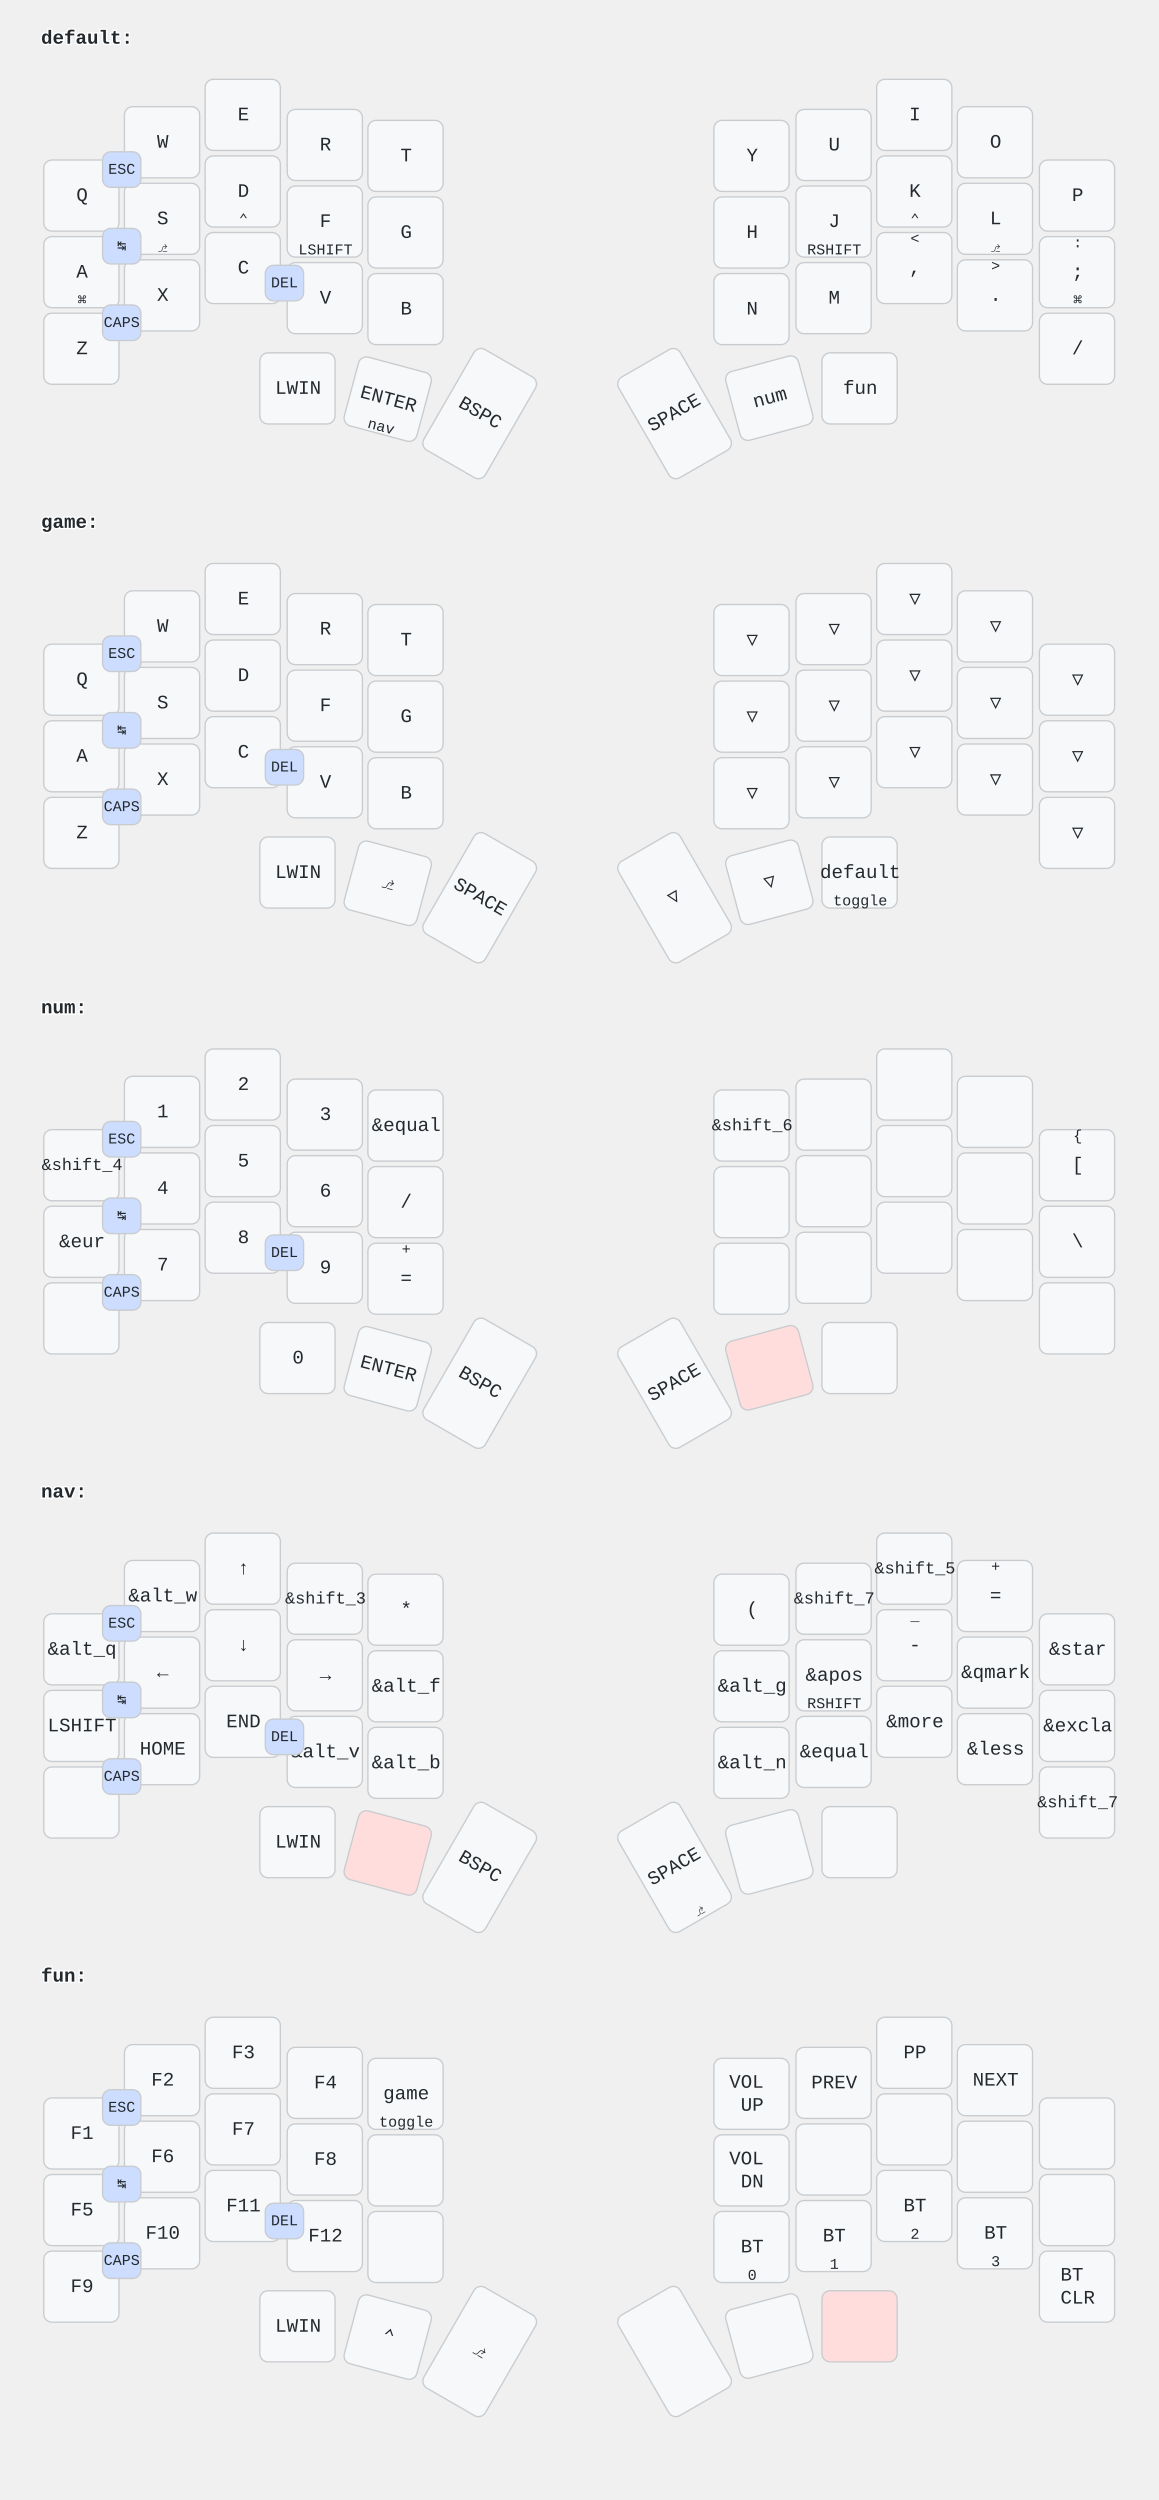
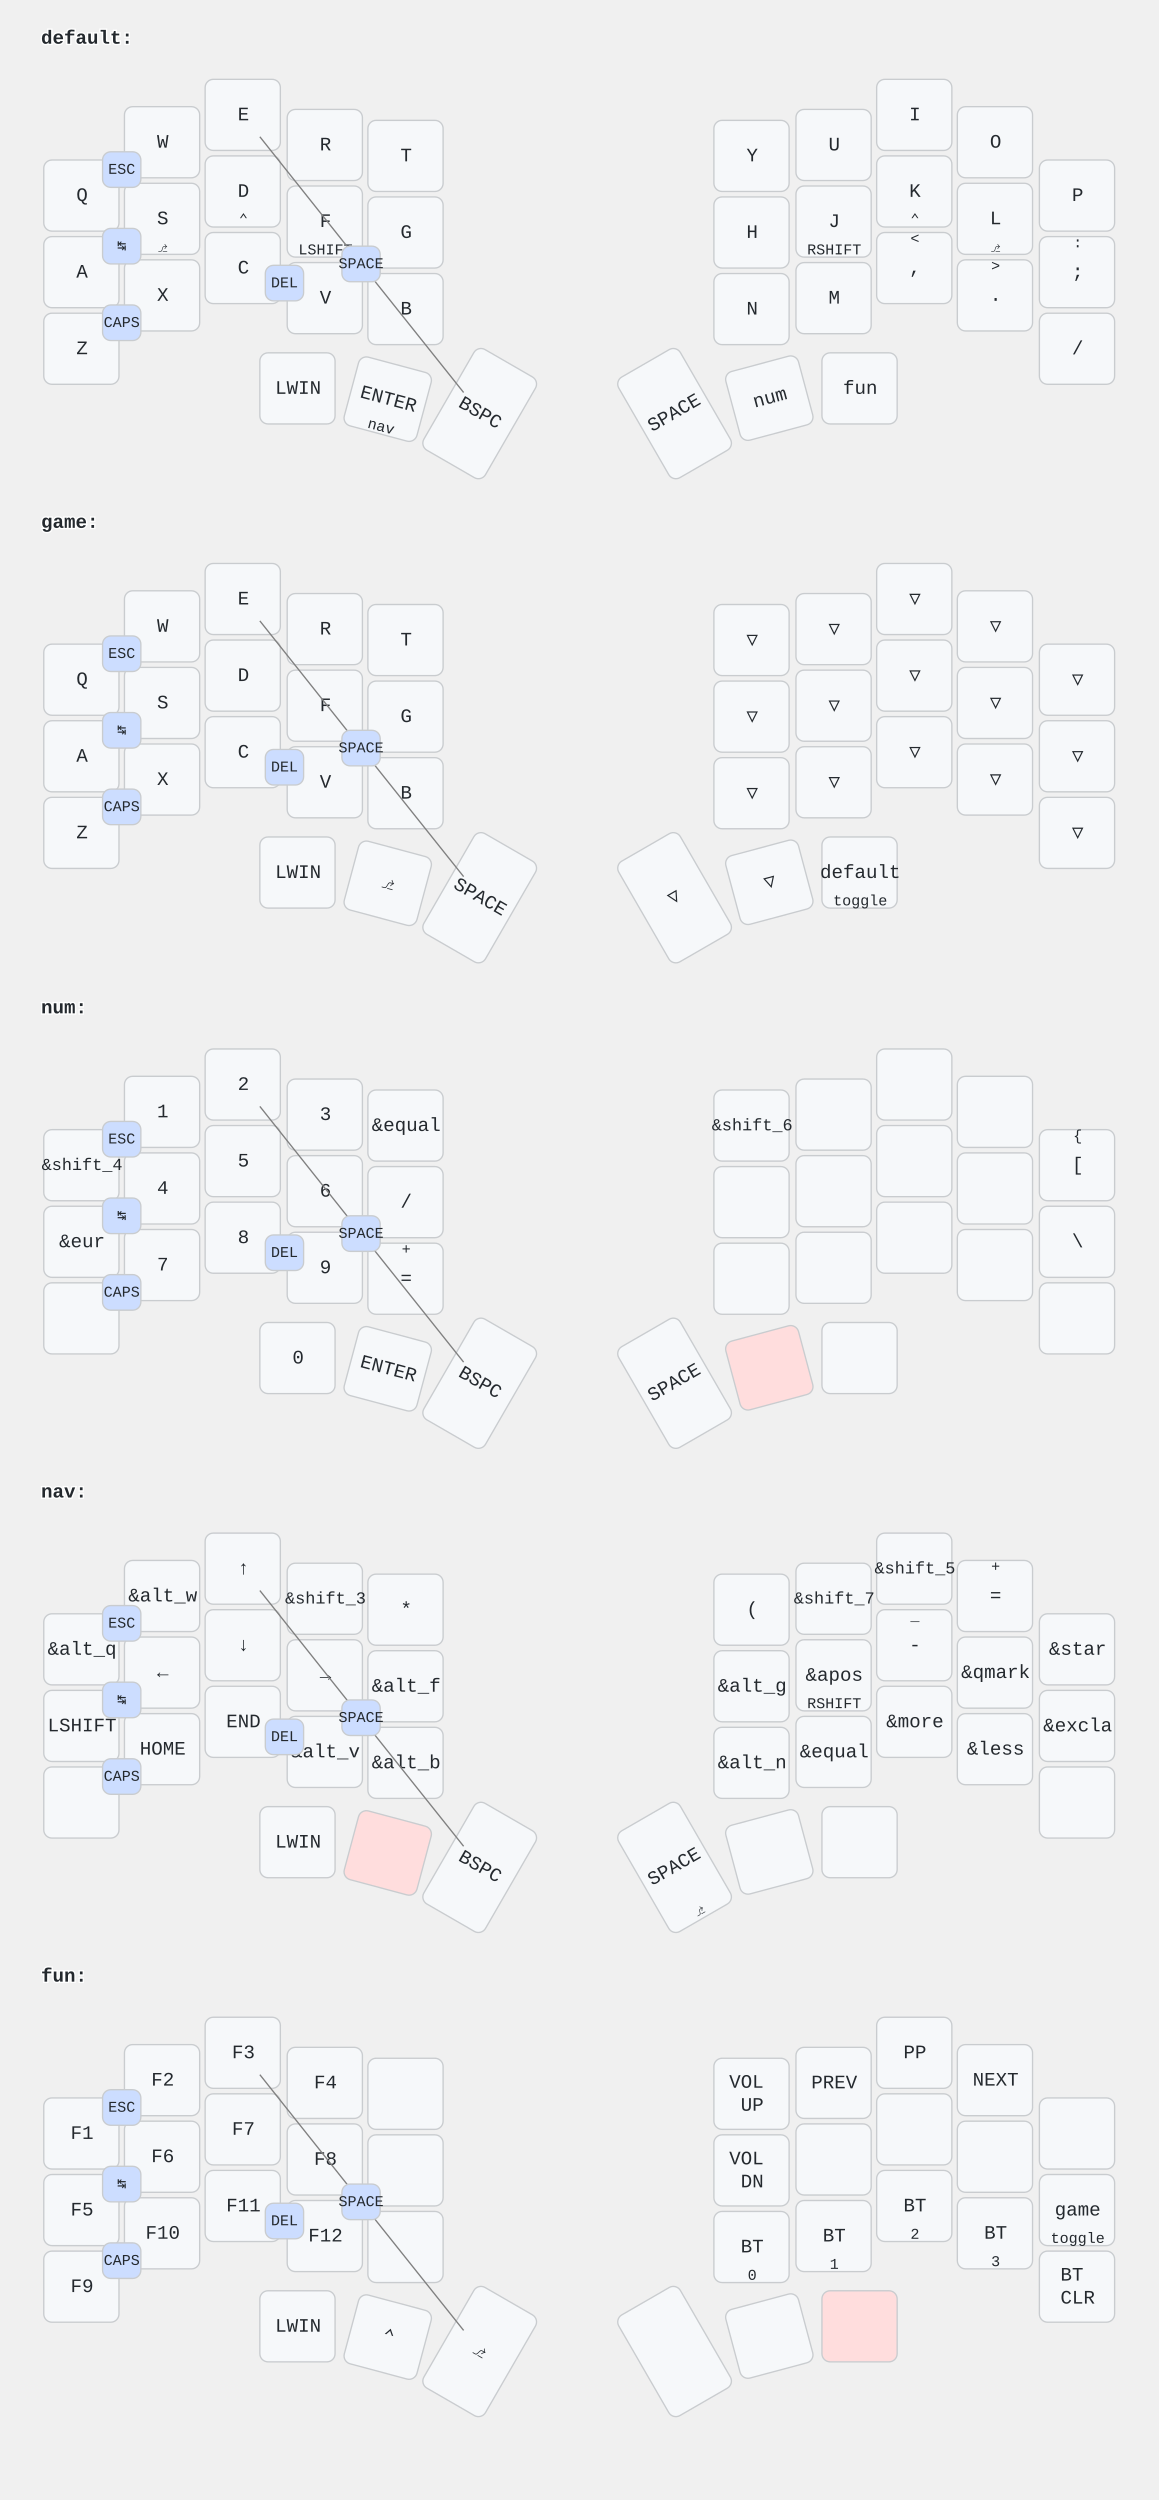
<svg xmlns="http://www.w3.org/2000/svg" width="847" height="1828" viewBox="0 0 847 1828" class="keymap">
  <style>/* font and background color specifications */
svg {
    font-family: SFMono-Regular,Consolas,Liberation Mono,Menlo,monospace;
    font-size: 14px;
    font-kerning: normal;
    text-rendering: optimizeLegibility;
    fill: #24292e;
}

/* default key styling */
rect {
    fill: #f6f8fa;
    stroke: #c9cccf;
    stroke-width: 1;
}

/* color accent for combo boxes */
rect.combo {
    fill: #cdf;
}

/* color accent for held keys */
rect.held, rect.combo.held {
    fill: #fdd;
}

/* color accent for ghost (optional) keys */
rect.ghost, rect.combo.ghost {
    fill: #ddd;
}

text {
    text-anchor: middle;
    dominant-baseline: middle;
}

/* styling for layer labels */
text.label {
    font-weight: bold;
    text-anchor: start;
    stroke: white;
    stroke-width: 2;
    paint-order: stroke;
}

/* styling for combo tap, and key hold/shifted label text */
text.combo, text.hold, text.shifted {
    font-size: 11px;
}

text.hold {
    text-anchor: middle;
    dominant-baseline: auto;
}

text.shifted {
    text-anchor: middle;
    dominant-baseline: hanging;
}

/* styling for hold/shifted label text in combo box */
text.combo.hold, text.combo.shifted {
    font-size: 8px;
}

/* styling for combo dendrons */
path {
    stroke-width: 1;
    stroke: gray;
    fill: none;
}
</style>
  <g transform="translate(30, 0)" class="layer-default">
    <text x="0" y="28" class="label" id="default">default:</text>
    <g transform="translate(0, 56)">
      <g transform="translate(30, 87)" class="key keypos-0">
        <rect rx="6" ry="6" x="-28" y="-26" width="55" height="52" class="key" />
        <text x="0" y="0" class="key tap">Q</text>
      </g>
      <g transform="translate(89, 48)" class="key keypos-1">
        <rect rx="6" ry="6" x="-28" y="-26" width="55" height="52" class="key" />
        <text x="0" y="0" class="key tap">W</text>
      </g>
      <g transform="translate(148, 28)" class="key keypos-2">
        <rect rx="6" ry="6" x="-28" y="-26" width="55" height="52" class="key" />
        <text x="0" y="0" class="key tap">E</text>
      </g>
      <g transform="translate(208, 50)" class="key keypos-3">
        <rect rx="6" ry="6" x="-28" y="-26" width="55" height="52" class="key" />
        <text x="0" y="0" class="key tap">R</text>
      </g>
      <g transform="translate(267, 58)" class="key keypos-4">
        <rect rx="6" ry="6" x="-28" y="-26" width="55" height="52" class="key" />
        <text x="0" y="0" class="key tap">T</text>
      </g>
      <g transform="translate(520, 58)" class="key keypos-5">
        <rect rx="6" ry="6" x="-28" y="-26" width="55" height="52" class="key" />
        <text x="0" y="0" class="key tap">Y</text>
      </g>
      <g transform="translate(580, 50)" class="key keypos-6">
        <rect rx="6" ry="6" x="-28" y="-26" width="55" height="52" class="key" />
        <text x="0" y="0" class="key tap">U</text>
      </g>
      <g transform="translate(639, 28)" class="key keypos-7">
        <rect rx="6" ry="6" x="-28" y="-26" width="55" height="52" class="key" />
        <text x="0" y="0" class="key tap">I</text>
      </g>
      <g transform="translate(698, 48)" class="key keypos-8">
        <rect rx="6" ry="6" x="-28" y="-26" width="55" height="52" class="key" />
        <text x="0" y="0" class="key tap">O</text>
      </g>
      <g transform="translate(758, 87)" class="key keypos-9">
        <rect rx="6" ry="6" x="-28" y="-26" width="55" height="52" class="key" />
        <text x="0" y="0" class="key tap">P</text>
      </g>
      <g transform="translate(30, 143)" class="key keypos-10">
        <rect rx="6" ry="6" x="-28" y="-26" width="55" height="52" class="key" />
        <text x="0" y="0" class="key tap">A</text>
-         <text x="0" y="24" class="key hold">⌘</text>
      </g>
      <g transform="translate(89, 104)" class="key keypos-11">
        <rect rx="6" ry="6" x="-28" y="-26" width="55" height="52" class="key" />
        <text x="0" y="0" class="key tap">S</text>
        <text x="0" y="24" class="key hold">⎇</text>
      </g>
      <g transform="translate(148, 84)" class="key keypos-12">
        <rect rx="6" ry="6" x="-28" y="-26" width="55" height="52" class="key" />
        <text x="0" y="0" class="key tap">D</text>
        <text x="0" y="24" class="key hold">⌃</text>
      </g>
      <g transform="translate(208, 106)" class="key keypos-13">
        <rect rx="6" ry="6" x="-28" y="-26" width="55" height="52" class="key" />
        <text x="0" y="0" class="key tap">F</text>
        <text x="0" y="24" class="key hold">LSHIFT</text>
      </g>
      <g transform="translate(267, 114)" class="key keypos-14">
        <rect rx="6" ry="6" x="-28" y="-26" width="55" height="52" class="key" />
        <text x="0" y="0" class="key tap">G</text>
      </g>
      <g transform="translate(520, 114)" class="key keypos-15">
        <rect rx="6" ry="6" x="-28" y="-26" width="55" height="52" class="key" />
        <text x="0" y="0" class="key tap">H</text>
      </g>
      <g transform="translate(580, 106)" class="key keypos-16">
        <rect rx="6" ry="6" x="-28" y="-26" width="55" height="52" class="key" />
        <text x="0" y="0" class="key tap">J</text>
        <text x="0" y="24" class="key hold">RSHIFT</text>
      </g>
      <g transform="translate(639, 84)" class="key keypos-17">
        <rect rx="6" ry="6" x="-28" y="-26" width="55" height="52" class="key" />
        <text x="0" y="0" class="key tap">K</text>
        <text x="0" y="24" class="key hold">⌃</text>
      </g>
      <g transform="translate(698, 104)" class="key keypos-18">
        <rect rx="6" ry="6" x="-28" y="-26" width="55" height="52" class="key" />
        <text x="0" y="0" class="key tap">L</text>
        <text x="0" y="24" class="key hold">⎇</text>
      </g>
      <g transform="translate(758, 143)" class="key keypos-19">
        <rect rx="6" ry="6" x="-28" y="-26" width="55" height="52" class="key" />
        <text x="0" y="0" class="key tap">;</text>
-         <text x="0" y="24" class="key hold">⌘</text>
        <text x="0" y="-24" class="key shifted">:</text>
      </g>
      <g transform="translate(30, 199)" class="key keypos-20">
        <rect rx="6" ry="6" x="-28" y="-26" width="55" height="52" class="key" />
        <text x="0" y="0" class="key tap">Z</text>
      </g>
      <g transform="translate(89, 160)" class="key keypos-21">
        <rect rx="6" ry="6" x="-28" y="-26" width="55" height="52" class="key" />
        <text x="0" y="0" class="key tap">X</text>
      </g>
      <g transform="translate(148, 140)" class="key keypos-22">
        <rect rx="6" ry="6" x="-28" y="-26" width="55" height="52" class="key" />
        <text x="0" y="0" class="key tap">C</text>
      </g>
      <g transform="translate(208, 162)" class="key keypos-23">
        <rect rx="6" ry="6" x="-28" y="-26" width="55" height="52" class="key" />
        <text x="0" y="0" class="key tap">V</text>
      </g>
      <g transform="translate(267, 170)" class="key keypos-24">
        <rect rx="6" ry="6" x="-28" y="-26" width="55" height="52" class="key" />
        <text x="0" y="0" class="key tap">B</text>
      </g>
      <g transform="translate(520, 170)" class="key keypos-25">
        <rect rx="6" ry="6" x="-28" y="-26" width="55" height="52" class="key" />
        <text x="0" y="0" class="key tap">N</text>
      </g>
      <g transform="translate(580, 162)" class="key keypos-26">
        <rect rx="6" ry="6" x="-28" y="-26" width="55" height="52" class="key" />
        <text x="0" y="0" class="key tap">M</text>
      </g>
      <g transform="translate(639, 140)" class="key keypos-27">
        <rect rx="6" ry="6" x="-28" y="-26" width="55" height="52" class="key" />
        <text x="0" y="0" class="key tap">,</text>
        <text x="0" y="-24" class="key shifted">&lt;</text>
      </g>
      <g transform="translate(698, 160)" class="key keypos-28">
        <rect rx="6" ry="6" x="-28" y="-26" width="55" height="52" class="key" />
        <text x="0" y="0" class="key tap">.</text>
        <text x="0" y="-24" class="key shifted">&gt;</text>
      </g>
      <g transform="translate(758, 199)" class="key keypos-29">
        <rect rx="6" ry="6" x="-28" y="-26" width="55" height="52" class="key" />
        <text x="0" y="0" class="key tap">/</text>
      </g>
      <g transform="translate(188, 228)" class="key keypos-30">
        <rect rx="6" ry="6" x="-28" y="-26" width="55" height="52" class="key" />
        <text x="0" y="0" class="key tap">LWIN</text>
      </g>
      <g transform="translate(254, 236) rotate(15.0)" class="key keypos-31">
        <rect rx="6" ry="6" x="-28" y="-26" width="55" height="52" class="key" />
        <text x="0" y="0" class="key tap">ENTER</text>
        <a href="#nav">
          <text x="0" y="24" class="key hold layer-activator">nav</text>
        </a>
      </g>
      <g transform="translate(321, 246) rotate(30.0)" class="key keypos-32">
        <rect rx="6" ry="6" x="-26" y="-42" width="52" height="85" class="key" />
        <text x="0" y="0" class="key tap">BSPC</text>
      </g>
      <g transform="translate(463, 246) rotate(-30.0)" class="key keypos-33">
        <rect rx="6" ry="6" x="-26" y="-42" width="52" height="85" class="key" />
        <text x="0" y="0" class="key tap">SPACE</text>
      </g>
      <g transform="translate(533, 235) rotate(-15.0)" class="key keypos-34">
        <rect rx="6" ry="6" x="-28" y="-26" width="55" height="52" class="key" />
        <a href="#num">
          <text x="0" y="0" class="key tap layer-activator">num</text>
        </a>
      </g>
      <g transform="translate(599, 228)" class="key keypos-35">
        <rect rx="6" ry="6" x="-28" y="-26" width="55" height="52" class="key" />
        <a href="#fun">
          <text x="0" y="0" class="key tap layer-activator">fun</text>
        </a>
      </g>
      <g class="combo combopos-0">
        <rect rx="6" ry="6" x="45" y="55" width="28" height="26" class="combo" />
        <text x="59" y="68" class="combo tap">ESC</text>
      </g>
      <g class="combo combopos-1">
        <rect rx="6" ry="6" x="45" y="111" width="28" height="26" class="combo" />
        <text x="59" y="124" class="combo tap">↹</text>
      </g>
      <g class="combo combopos-2">
        <rect rx="6" ry="6" x="45" y="167" width="28" height="26" class="combo" />
        <text x="59" y="180" class="combo tap">CAPS</text>
      </g>
      <g class="combo combopos-3">
        <rect rx="6" ry="6" x="164" y="138" width="28" height="26" class="combo" />
        <text x="178" y="151" class="combo tap">DEL</text>
+       </g>
+       <g class="combo combopos-4">
+         <path d="M234,137 l-74,-93" class="combo" />
+         <path d="M234,137 l75,94" class="combo" />
+         <rect rx="6" ry="6" x="220" y="124" width="28" height="26" class="combo" />
+         <text x="234" y="137" class="combo tap">SPACE</text>
      </g>
    </g>
  </g>
  <g transform="translate(30, 354)" class="layer-game">
    <text x="0" y="28" class="label" id="game">game:</text>
    <g transform="translate(0, 56)">
      <g transform="translate(30, 87)" class="key keypos-0">
        <rect rx="6" ry="6" x="-28" y="-26" width="55" height="52" class="key" />
        <text x="0" y="0" class="key tap">Q</text>
      </g>
      <g transform="translate(89, 48)" class="key keypos-1">
        <rect rx="6" ry="6" x="-28" y="-26" width="55" height="52" class="key" />
        <text x="0" y="0" class="key tap">W</text>
      </g>
      <g transform="translate(148, 28)" class="key keypos-2">
        <rect rx="6" ry="6" x="-28" y="-26" width="55" height="52" class="key" />
        <text x="0" y="0" class="key tap">E</text>
      </g>
      <g transform="translate(208, 50)" class="key keypos-3">
        <rect rx="6" ry="6" x="-28" y="-26" width="55" height="52" class="key" />
        <text x="0" y="0" class="key tap">R</text>
      </g>
      <g transform="translate(267, 58)" class="key keypos-4">
        <rect rx="6" ry="6" x="-28" y="-26" width="55" height="52" class="key" />
        <text x="0" y="0" class="key tap">T</text>
      </g>
      <g transform="translate(520, 58)" class="key trans keypos-5">
        <rect rx="6" ry="6" x="-28" y="-26" width="55" height="52" class="key trans" />
        <text x="0" y="0" class="key trans tap">▽</text>
      </g>
      <g transform="translate(580, 50)" class="key trans keypos-6">
        <rect rx="6" ry="6" x="-28" y="-26" width="55" height="52" class="key trans" />
        <text x="0" y="0" class="key trans tap">▽</text>
      </g>
      <g transform="translate(639, 28)" class="key trans keypos-7">
        <rect rx="6" ry="6" x="-28" y="-26" width="55" height="52" class="key trans" />
        <text x="0" y="0" class="key trans tap">▽</text>
      </g>
      <g transform="translate(698, 48)" class="key trans keypos-8">
        <rect rx="6" ry="6" x="-28" y="-26" width="55" height="52" class="key trans" />
        <text x="0" y="0" class="key trans tap">▽</text>
      </g>
      <g transform="translate(758, 87)" class="key trans keypos-9">
        <rect rx="6" ry="6" x="-28" y="-26" width="55" height="52" class="key trans" />
        <text x="0" y="0" class="key trans tap">▽</text>
      </g>
      <g transform="translate(30, 143)" class="key keypos-10">
        <rect rx="6" ry="6" x="-28" y="-26" width="55" height="52" class="key" />
        <text x="0" y="0" class="key tap">A</text>
      </g>
      <g transform="translate(89, 104)" class="key keypos-11">
        <rect rx="6" ry="6" x="-28" y="-26" width="55" height="52" class="key" />
        <text x="0" y="0" class="key tap">S</text>
      </g>
      <g transform="translate(148, 84)" class="key keypos-12">
        <rect rx="6" ry="6" x="-28" y="-26" width="55" height="52" class="key" />
        <text x="0" y="0" class="key tap">D</text>
      </g>
      <g transform="translate(208, 106)" class="key keypos-13">
        <rect rx="6" ry="6" x="-28" y="-26" width="55" height="52" class="key" />
        <text x="0" y="0" class="key tap">F</text>
      </g>
      <g transform="translate(267, 114)" class="key keypos-14">
        <rect rx="6" ry="6" x="-28" y="-26" width="55" height="52" class="key" />
        <text x="0" y="0" class="key tap">G</text>
      </g>
      <g transform="translate(520, 114)" class="key trans keypos-15">
        <rect rx="6" ry="6" x="-28" y="-26" width="55" height="52" class="key trans" />
        <text x="0" y="0" class="key trans tap">▽</text>
      </g>
      <g transform="translate(580, 106)" class="key trans keypos-16">
        <rect rx="6" ry="6" x="-28" y="-26" width="55" height="52" class="key trans" />
        <text x="0" y="0" class="key trans tap">▽</text>
      </g>
      <g transform="translate(639, 84)" class="key trans keypos-17">
        <rect rx="6" ry="6" x="-28" y="-26" width="55" height="52" class="key trans" />
        <text x="0" y="0" class="key trans tap">▽</text>
      </g>
      <g transform="translate(698, 104)" class="key trans keypos-18">
        <rect rx="6" ry="6" x="-28" y="-26" width="55" height="52" class="key trans" />
        <text x="0" y="0" class="key trans tap">▽</text>
      </g>
      <g transform="translate(758, 143)" class="key trans keypos-19">
        <rect rx="6" ry="6" x="-28" y="-26" width="55" height="52" class="key trans" />
        <text x="0" y="0" class="key trans tap">▽</text>
      </g>
      <g transform="translate(30, 199)" class="key keypos-20">
        <rect rx="6" ry="6" x="-28" y="-26" width="55" height="52" class="key" />
        <text x="0" y="0" class="key tap">Z</text>
      </g>
      <g transform="translate(89, 160)" class="key keypos-21">
        <rect rx="6" ry="6" x="-28" y="-26" width="55" height="52" class="key" />
        <text x="0" y="0" class="key tap">X</text>
      </g>
      <g transform="translate(148, 140)" class="key keypos-22">
        <rect rx="6" ry="6" x="-28" y="-26" width="55" height="52" class="key" />
        <text x="0" y="0" class="key tap">C</text>
      </g>
      <g transform="translate(208, 162)" class="key keypos-23">
        <rect rx="6" ry="6" x="-28" y="-26" width="55" height="52" class="key" />
        <text x="0" y="0" class="key tap">V</text>
      </g>
      <g transform="translate(267, 170)" class="key keypos-24">
        <rect rx="6" ry="6" x="-28" y="-26" width="55" height="52" class="key" />
        <text x="0" y="0" class="key tap">B</text>
      </g>
      <g transform="translate(520, 170)" class="key trans keypos-25">
        <rect rx="6" ry="6" x="-28" y="-26" width="55" height="52" class="key trans" />
        <text x="0" y="0" class="key trans tap">▽</text>
      </g>
      <g transform="translate(580, 162)" class="key trans keypos-26">
        <rect rx="6" ry="6" x="-28" y="-26" width="55" height="52" class="key trans" />
        <text x="0" y="0" class="key trans tap">▽</text>
      </g>
      <g transform="translate(639, 140)" class="key trans keypos-27">
        <rect rx="6" ry="6" x="-28" y="-26" width="55" height="52" class="key trans" />
        <text x="0" y="0" class="key trans tap">▽</text>
      </g>
      <g transform="translate(698, 160)" class="key trans keypos-28">
        <rect rx="6" ry="6" x="-28" y="-26" width="55" height="52" class="key trans" />
        <text x="0" y="0" class="key trans tap">▽</text>
      </g>
      <g transform="translate(758, 199)" class="key trans keypos-29">
        <rect rx="6" ry="6" x="-28" y="-26" width="55" height="52" class="key trans" />
        <text x="0" y="0" class="key trans tap">▽</text>
      </g>
      <g transform="translate(188, 228)" class="key keypos-30">
        <rect rx="6" ry="6" x="-28" y="-26" width="55" height="52" class="key" />
        <text x="0" y="0" class="key tap">LWIN</text>
      </g>
      <g transform="translate(254, 236) rotate(15.0)" class="key keypos-31">
        <rect rx="6" ry="6" x="-28" y="-26" width="55" height="52" class="key" />
        <text x="0" y="0" class="key tap">⎇</text>
      </g>
      <g transform="translate(321, 246) rotate(30.0)" class="key keypos-32">
        <rect rx="6" ry="6" x="-26" y="-42" width="52" height="85" class="key" />
        <text x="0" y="0" class="key tap">SPACE</text>
      </g>
      <g transform="translate(463, 246) rotate(-30.0)" class="key trans keypos-33">
        <rect rx="6" ry="6" x="-26" y="-42" width="52" height="85" class="key trans" />
        <text x="0" y="0" class="key trans tap">▽</text>
      </g>
      <g transform="translate(533, 235) rotate(-15.0)" class="key trans keypos-34">
        <rect rx="6" ry="6" x="-28" y="-26" width="55" height="52" class="key trans" />
        <text x="0" y="0" class="key trans tap">▽</text>
      </g>
      <g transform="translate(599, 228)" class="key keypos-35">
        <rect rx="6" ry="6" x="-28" y="-26" width="55" height="52" class="key" />
        <a href="#default">
          <text x="0" y="0" class="key tap layer-activator">default</text>
        </a>
        <text x="0" y="24" class="key hold">toggle</text>
      </g>
      <g class="combo combopos-0">
        <rect rx="6" ry="6" x="45" y="55" width="28" height="26" class="combo" />
        <text x="59" y="68" class="combo tap">ESC</text>
      </g>
      <g class="combo combopos-1">
        <rect rx="6" ry="6" x="45" y="111" width="28" height="26" class="combo" />
        <text x="59" y="124" class="combo tap">↹</text>
      </g>
      <g class="combo combopos-2">
        <rect rx="6" ry="6" x="45" y="167" width="28" height="26" class="combo" />
        <text x="59" y="180" class="combo tap">CAPS</text>
      </g>
      <g class="combo combopos-3">
        <rect rx="6" ry="6" x="164" y="138" width="28" height="26" class="combo" />
        <text x="178" y="151" class="combo tap">DEL</text>
      </g>
+       <g class="combo combopos-4">
+         <path d="M234,137 l-74,-93" class="combo" />
+         <path d="M234,137 l75,94" class="combo" />
+         <rect rx="6" ry="6" x="220" y="124" width="28" height="26" class="combo" />
+         <text x="234" y="137" class="combo tap">SPACE</text>
+       </g>
    </g>
  </g>
  <g transform="translate(30, 709)" class="layer-num">
    <text x="0" y="28" class="label" id="num">num:</text>
    <g transform="translate(0, 56)">
      <g transform="translate(30, 87)" class="key keypos-0">
        <rect rx="6" ry="6" x="-28" y="-26" width="55" height="52" class="key" />
        <text x="0" y="0" class="key tap">
          <tspan style="font-size: 88%">&amp;shift_4</tspan>
        </text>
      </g>
      <g transform="translate(89, 48)" class="key keypos-1">
        <rect rx="6" ry="6" x="-28" y="-26" width="55" height="52" class="key" />
        <text x="0" y="0" class="key tap">1</text>
      </g>
      <g transform="translate(148, 28)" class="key keypos-2">
        <rect rx="6" ry="6" x="-28" y="-26" width="55" height="52" class="key" />
        <text x="0" y="0" class="key tap">2</text>
      </g>
      <g transform="translate(208, 50)" class="key keypos-3">
        <rect rx="6" ry="6" x="-28" y="-26" width="55" height="52" class="key" />
        <text x="0" y="0" class="key tap">3</text>
      </g>
      <g transform="translate(267, 58)" class="key keypos-4">
        <rect rx="6" ry="6" x="-28" y="-26" width="55" height="52" class="key" />
        <text x="0" y="0" class="key tap">&amp;equal</text>
      </g>
      <g transform="translate(520, 58)" class="key keypos-5">
        <rect rx="6" ry="6" x="-28" y="-26" width="55" height="52" class="key" />
        <text x="0" y="0" class="key tap">
          <tspan style="font-size: 88%">&amp;shift_6</tspan>
        </text>
      </g>
      <g transform="translate(580, 50)" class="key keypos-6">
        <rect rx="6" ry="6" x="-28" y="-26" width="55" height="52" class="key" />
      </g>
      <g transform="translate(639, 28)" class="key keypos-7">
        <rect rx="6" ry="6" x="-28" y="-26" width="55" height="52" class="key" />
      </g>
      <g transform="translate(698, 48)" class="key keypos-8">
        <rect rx="6" ry="6" x="-28" y="-26" width="55" height="52" class="key" />
      </g>
      <g transform="translate(758, 87)" class="key keypos-9">
        <rect rx="6" ry="6" x="-28" y="-26" width="55" height="52" class="key" />
        <text x="0" y="0" class="key tap">[</text>
        <text x="0" y="-24" class="key shifted">{</text>
      </g>
      <g transform="translate(30, 143)" class="key keypos-10">
        <rect rx="6" ry="6" x="-28" y="-26" width="55" height="52" class="key" />
        <text x="0" y="0" class="key tap">&amp;eur</text>
      </g>
      <g transform="translate(89, 104)" class="key keypos-11">
        <rect rx="6" ry="6" x="-28" y="-26" width="55" height="52" class="key" />
        <text x="0" y="0" class="key tap">4</text>
      </g>
      <g transform="translate(148, 84)" class="key keypos-12">
        <rect rx="6" ry="6" x="-28" y="-26" width="55" height="52" class="key" />
        <text x="0" y="0" class="key tap">5</text>
      </g>
      <g transform="translate(208, 106)" class="key keypos-13">
        <rect rx="6" ry="6" x="-28" y="-26" width="55" height="52" class="key" />
        <text x="0" y="0" class="key tap">6</text>
      </g>
      <g transform="translate(267, 114)" class="key keypos-14">
        <rect rx="6" ry="6" x="-28" y="-26" width="55" height="52" class="key" />
        <text x="0" y="0" class="key tap">/</text>
      </g>
      <g transform="translate(520, 114)" class="key keypos-15">
        <rect rx="6" ry="6" x="-28" y="-26" width="55" height="52" class="key" />
      </g>
      <g transform="translate(580, 106)" class="key keypos-16">
        <rect rx="6" ry="6" x="-28" y="-26" width="55" height="52" class="key" />
      </g>
      <g transform="translate(639, 84)" class="key keypos-17">
        <rect rx="6" ry="6" x="-28" y="-26" width="55" height="52" class="key" />
      </g>
      <g transform="translate(698, 104)" class="key keypos-18">
        <rect rx="6" ry="6" x="-28" y="-26" width="55" height="52" class="key" />
      </g>
      <g transform="translate(758, 143)" class="key keypos-19">
        <rect rx="6" ry="6" x="-28" y="-26" width="55" height="52" class="key" />
        <text x="0" y="0" class="key tap">\</text>
      </g>
      <g transform="translate(30, 199)" class="key keypos-20">
        <rect rx="6" ry="6" x="-28" y="-26" width="55" height="52" class="key" />
      </g>
      <g transform="translate(89, 160)" class="key keypos-21">
        <rect rx="6" ry="6" x="-28" y="-26" width="55" height="52" class="key" />
        <text x="0" y="0" class="key tap">7</text>
      </g>
      <g transform="translate(148, 140)" class="key keypos-22">
        <rect rx="6" ry="6" x="-28" y="-26" width="55" height="52" class="key" />
        <text x="0" y="0" class="key tap">8</text>
      </g>
      <g transform="translate(208, 162)" class="key keypos-23">
        <rect rx="6" ry="6" x="-28" y="-26" width="55" height="52" class="key" />
        <text x="0" y="0" class="key tap">9</text>
      </g>
      <g transform="translate(267, 170)" class="key keypos-24">
        <rect rx="6" ry="6" x="-28" y="-26" width="55" height="52" class="key" />
        <text x="0" y="0" class="key tap">=</text>
        <text x="0" y="-24" class="key shifted">+</text>
      </g>
      <g transform="translate(520, 170)" class="key keypos-25">
        <rect rx="6" ry="6" x="-28" y="-26" width="55" height="52" class="key" />
      </g>
      <g transform="translate(580, 162)" class="key keypos-26">
        <rect rx="6" ry="6" x="-28" y="-26" width="55" height="52" class="key" />
      </g>
      <g transform="translate(639, 140)" class="key keypos-27">
        <rect rx="6" ry="6" x="-28" y="-26" width="55" height="52" class="key" />
      </g>
      <g transform="translate(698, 160)" class="key keypos-28">
        <rect rx="6" ry="6" x="-28" y="-26" width="55" height="52" class="key" />
      </g>
      <g transform="translate(758, 199)" class="key keypos-29">
        <rect rx="6" ry="6" x="-28" y="-26" width="55" height="52" class="key" />
      </g>
      <g transform="translate(188, 228)" class="key keypos-30">
        <rect rx="6" ry="6" x="-28" y="-26" width="55" height="52" class="key" />
        <text x="0" y="0" class="key tap">0</text>
      </g>
      <g transform="translate(254, 236) rotate(15.0)" class="key keypos-31">
        <rect rx="6" ry="6" x="-28" y="-26" width="55" height="52" class="key" />
        <text x="0" y="0" class="key tap">ENTER</text>
      </g>
      <g transform="translate(321, 246) rotate(30.0)" class="key keypos-32">
        <rect rx="6" ry="6" x="-26" y="-42" width="52" height="85" class="key" />
        <text x="0" y="0" class="key tap">BSPC</text>
      </g>
      <g transform="translate(463, 246) rotate(-30.0)" class="key keypos-33">
        <rect rx="6" ry="6" x="-26" y="-42" width="52" height="85" class="key" />
        <text x="0" y="0" class="key tap">SPACE</text>
      </g>
      <g transform="translate(533, 235) rotate(-15.0)" class="key held keypos-34">
        <rect rx="6" ry="6" x="-28" y="-26" width="55" height="52" class="key held" />
      </g>
      <g transform="translate(599, 228)" class="key keypos-35">
        <rect rx="6" ry="6" x="-28" y="-26" width="55" height="52" class="key" />
      </g>
      <g class="combo combopos-0">
        <rect rx="6" ry="6" x="45" y="55" width="28" height="26" class="combo" />
        <text x="59" y="68" class="combo tap">ESC</text>
      </g>
      <g class="combo combopos-1">
        <rect rx="6" ry="6" x="45" y="111" width="28" height="26" class="combo" />
        <text x="59" y="124" class="combo tap">↹</text>
      </g>
      <g class="combo combopos-2">
        <rect rx="6" ry="6" x="45" y="167" width="28" height="26" class="combo" />
        <text x="59" y="180" class="combo tap">CAPS</text>
      </g>
      <g class="combo combopos-3">
        <rect rx="6" ry="6" x="164" y="138" width="28" height="26" class="combo" />
        <text x="178" y="151" class="combo tap">DEL</text>
      </g>
+       <g class="combo combopos-4">
+         <path d="M234,137 l-74,-93" class="combo" />
+         <path d="M234,137 l75,94" class="combo" />
+         <rect rx="6" ry="6" x="220" y="124" width="28" height="26" class="combo" />
+         <text x="234" y="137" class="combo tap">SPACE</text>
+       </g>
    </g>
  </g>
  <g transform="translate(30, 1063)" class="layer-nav">
    <text x="0" y="28" class="label" id="nav">nav:</text>
    <g transform="translate(0, 56)">
      <g transform="translate(30, 87)" class="key keypos-0">
        <rect rx="6" ry="6" x="-28" y="-26" width="55" height="52" class="key" />
        <text x="0" y="0" class="key tap">&amp;alt_q</text>
      </g>
      <g transform="translate(89, 48)" class="key keypos-1">
        <rect rx="6" ry="6" x="-28" y="-26" width="55" height="52" class="key" />
        <text x="0" y="0" class="key tap">&amp;alt_w</text>
      </g>
      <g transform="translate(148, 28)" class="key keypos-2">
        <rect rx="6" ry="6" x="-28" y="-26" width="55" height="52" class="key" />
        <text x="0" y="0" class="key tap">↑</text>
      </g>
      <g transform="translate(208, 50)" class="key keypos-3">
        <rect rx="6" ry="6" x="-28" y="-26" width="55" height="52" class="key" />
        <text x="0" y="0" class="key tap">
          <tspan style="font-size: 88%">&amp;shift_3</tspan>
        </text>
      </g>
      <g transform="translate(267, 58)" class="key keypos-4">
        <rect rx="6" ry="6" x="-28" y="-26" width="55" height="52" class="key" />
        <text x="0" y="0" class="key tap">*</text>
      </g>
      <g transform="translate(520, 58)" class="key keypos-5">
        <rect rx="6" ry="6" x="-28" y="-26" width="55" height="52" class="key" />
        <text x="0" y="0" class="key tap">(</text>
      </g>
      <g transform="translate(580, 50)" class="key keypos-6">
        <rect rx="6" ry="6" x="-28" y="-26" width="55" height="52" class="key" />
        <text x="0" y="0" class="key tap">
          <tspan style="font-size: 88%">&amp;shift_7</tspan>
        </text>
      </g>
      <g transform="translate(639, 28)" class="key keypos-7">
        <rect rx="6" ry="6" x="-28" y="-26" width="55" height="52" class="key" />
        <text x="0" y="0" class="key tap">
          <tspan style="font-size: 88%">&amp;shift_5</tspan>
        </text>
      </g>
      <g transform="translate(698, 48)" class="key keypos-8">
        <rect rx="6" ry="6" x="-28" y="-26" width="55" height="52" class="key" />
        <text x="0" y="0" class="key tap">=</text>
        <text x="0" y="-24" class="key shifted">+</text>
      </g>
      <g transform="translate(758, 87)" class="key keypos-9">
        <rect rx="6" ry="6" x="-28" y="-26" width="55" height="52" class="key" />
        <text x="0" y="0" class="key tap">&amp;star</text>
      </g>
      <g transform="translate(30, 143)" class="key keypos-10">
        <rect rx="6" ry="6" x="-28" y="-26" width="55" height="52" class="key" />
        <text x="0" y="0" class="key tap">LSHIFT</text>
      </g>
      <g transform="translate(89, 104)" class="key keypos-11">
        <rect rx="6" ry="6" x="-28" y="-26" width="55" height="52" class="key" />
        <text x="0" y="0" class="key tap">←</text>
      </g>
      <g transform="translate(148, 84)" class="key keypos-12">
        <rect rx="6" ry="6" x="-28" y="-26" width="55" height="52" class="key" />
        <text x="0" y="0" class="key tap">↓</text>
      </g>
      <g transform="translate(208, 106)" class="key keypos-13">
        <rect rx="6" ry="6" x="-28" y="-26" width="55" height="52" class="key" />
        <text x="0" y="0" class="key tap">→</text>
      </g>
      <g transform="translate(267, 114)" class="key keypos-14">
        <rect rx="6" ry="6" x="-28" y="-26" width="55" height="52" class="key" />
        <text x="0" y="0" class="key tap">&amp;alt_f</text>
      </g>
      <g transform="translate(520, 114)" class="key keypos-15">
        <rect rx="6" ry="6" x="-28" y="-26" width="55" height="52" class="key" />
        <text x="0" y="0" class="key tap">&amp;alt_g</text>
      </g>
      <g transform="translate(580, 106)" class="key keypos-16">
        <rect rx="6" ry="6" x="-28" y="-26" width="55" height="52" class="key" />
        <text x="0" y="0" class="key tap">&amp;apos</text>
        <text x="0" y="24" class="key hold">RSHIFT</text>
      </g>
      <g transform="translate(639, 84)" class="key keypos-17">
        <rect rx="6" ry="6" x="-28" y="-26" width="55" height="52" class="key" />
        <text x="0" y="0" class="key tap">-</text>
        <text x="0" y="-24" class="key shifted">_</text>
      </g>
      <g transform="translate(698, 104)" class="key keypos-18">
        <rect rx="6" ry="6" x="-28" y="-26" width="55" height="52" class="key" />
        <text x="0" y="0" class="key tap">&amp;qmark</text>
      </g>
      <g transform="translate(758, 143)" class="key keypos-19">
        <rect rx="6" ry="6" x="-28" y="-26" width="55" height="52" class="key" />
        <text x="0" y="0" class="key tap">&amp;excla</text>
      </g>
      <g transform="translate(30, 199)" class="key keypos-20">
        <rect rx="6" ry="6" x="-28" y="-26" width="55" height="52" class="key" />
      </g>
      <g transform="translate(89, 160)" class="key keypos-21">
        <rect rx="6" ry="6" x="-28" y="-26" width="55" height="52" class="key" />
        <text x="0" y="0" class="key tap">HOME</text>
      </g>
      <g transform="translate(148, 140)" class="key keypos-22">
        <rect rx="6" ry="6" x="-28" y="-26" width="55" height="52" class="key" />
        <text x="0" y="0" class="key tap">END</text>
      </g>
      <g transform="translate(208, 162)" class="key keypos-23">
        <rect rx="6" ry="6" x="-28" y="-26" width="55" height="52" class="key" />
        <text x="0" y="0" class="key tap">&amp;alt_v</text>
      </g>
      <g transform="translate(267, 170)" class="key keypos-24">
        <rect rx="6" ry="6" x="-28" y="-26" width="55" height="52" class="key" />
        <text x="0" y="0" class="key tap">&amp;alt_b</text>
      </g>
      <g transform="translate(520, 170)" class="key keypos-25">
        <rect rx="6" ry="6" x="-28" y="-26" width="55" height="52" class="key" />
        <text x="0" y="0" class="key tap">&amp;alt_n</text>
      </g>
      <g transform="translate(580, 162)" class="key keypos-26">
        <rect rx="6" ry="6" x="-28" y="-26" width="55" height="52" class="key" />
        <text x="0" y="0" class="key tap">&amp;equal</text>
      </g>
      <g transform="translate(639, 140)" class="key keypos-27">
        <rect rx="6" ry="6" x="-28" y="-26" width="55" height="52" class="key" />
        <text x="0" y="0" class="key tap">&amp;more</text>
      </g>
      <g transform="translate(698, 160)" class="key keypos-28">
        <rect rx="6" ry="6" x="-28" y="-26" width="55" height="52" class="key" />
        <text x="0" y="0" class="key tap">&amp;less</text>
      </g>
      <g transform="translate(758, 199)" class="key keypos-29">
        <rect rx="6" ry="6" x="-28" y="-26" width="55" height="52" class="key" />
-         <text x="0" y="0" class="key tap">
-           <tspan style="font-size: 88%">&amp;shift_7</tspan>
-         </text>
      </g>
      <g transform="translate(188, 228)" class="key keypos-30">
        <rect rx="6" ry="6" x="-28" y="-26" width="55" height="52" class="key" />
        <text x="0" y="0" class="key tap">LWIN</text>
      </g>
      <g transform="translate(254, 236) rotate(15.0)" class="key held keypos-31">
        <rect rx="6" ry="6" x="-28" y="-26" width="55" height="52" class="key held" />
      </g>
      <g transform="translate(321, 246) rotate(30.0)" class="key keypos-32">
        <rect rx="6" ry="6" x="-26" y="-42" width="52" height="85" class="key" />
        <text x="0" y="0" class="key tap">BSPC</text>
      </g>
      <g transform="translate(463, 246) rotate(-30.0)" class="key keypos-33">
        <rect rx="6" ry="6" x="-26" y="-42" width="52" height="85" class="key" />
        <text x="0" y="0" class="key tap">SPACE</text>
        <text x="0" y="40" class="key hold">⎇</text>
      </g>
      <g transform="translate(533, 235) rotate(-15.0)" class="key keypos-34">
        <rect rx="6" ry="6" x="-28" y="-26" width="55" height="52" class="key" />
      </g>
      <g transform="translate(599, 228)" class="key keypos-35">
        <rect rx="6" ry="6" x="-28" y="-26" width="55" height="52" class="key" />
      </g>
      <g class="combo combopos-0">
        <rect rx="6" ry="6" x="45" y="55" width="28" height="26" class="combo" />
        <text x="59" y="68" class="combo tap">ESC</text>
      </g>
      <g class="combo combopos-1">
        <rect rx="6" ry="6" x="45" y="111" width="28" height="26" class="combo" />
        <text x="59" y="124" class="combo tap">↹</text>
      </g>
      <g class="combo combopos-2">
        <rect rx="6" ry="6" x="45" y="167" width="28" height="26" class="combo" />
        <text x="59" y="180" class="combo tap">CAPS</text>
      </g>
      <g class="combo combopos-3">
        <rect rx="6" ry="6" x="164" y="138" width="28" height="26" class="combo" />
        <text x="178" y="151" class="combo tap">DEL</text>
+       </g>
+       <g class="combo combopos-4">
+         <path d="M234,137 l-74,-93" class="combo" />
+         <path d="M234,137 l75,94" class="combo" />
+         <rect rx="6" ry="6" x="220" y="124" width="28" height="26" class="combo" />
+         <text x="234" y="137" class="combo tap">SPACE</text>
      </g>
    </g>
  </g>
  <g transform="translate(30, 1417)" class="layer-fun">
    <text x="0" y="28" class="label" id="fun">fun:</text>
    <g transform="translate(0, 56)">
      <g transform="translate(30, 87)" class="key keypos-0">
        <rect rx="6" ry="6" x="-28" y="-26" width="55" height="52" class="key" />
        <text x="0" y="0" class="key tap">F1</text>
      </g>
      <g transform="translate(89, 48)" class="key keypos-1">
        <rect rx="6" ry="6" x="-28" y="-26" width="55" height="52" class="key" />
        <text x="0" y="0" class="key tap">F2</text>
      </g>
      <g transform="translate(148, 28)" class="key keypos-2">
        <rect rx="6" ry="6" x="-28" y="-26" width="55" height="52" class="key" />
        <text x="0" y="0" class="key tap">F3</text>
      </g>
      <g transform="translate(208, 50)" class="key keypos-3">
        <rect rx="6" ry="6" x="-28" y="-26" width="55" height="52" class="key" />
        <text x="0" y="0" class="key tap">F4</text>
      </g>
      <g transform="translate(267, 58)" class="key keypos-4">
        <rect rx="6" ry="6" x="-28" y="-26" width="55" height="52" class="key" />
+       </g>
+       <g transform="translate(520, 58)" class="key keypos-5">
+         <rect rx="6" ry="6" x="-28" y="-26" width="55" height="52" class="key" />
+         <text x="0" y="0" class="key tap">
+           <tspan x="0" dy="-0.6em">VOL</tspan>
+           <tspan x="0" dy="1.2em">UP</tspan>
+         </text>
+       </g>
+       <g transform="translate(580, 50)" class="key keypos-6">
+         <rect rx="6" ry="6" x="-28" y="-26" width="55" height="52" class="key" />
+         <text x="0" y="0" class="key tap">PREV</text>
+       </g>
+       <g transform="translate(639, 28)" class="key keypos-7">
+         <rect rx="6" ry="6" x="-28" y="-26" width="55" height="52" class="key" />
+         <text x="0" y="0" class="key tap">PP</text>
+       </g>
+       <g transform="translate(698, 48)" class="key keypos-8">
+         <rect rx="6" ry="6" x="-28" y="-26" width="55" height="52" class="key" />
+         <text x="0" y="0" class="key tap">NEXT</text>
+       </g>
+       <g transform="translate(758, 87)" class="key keypos-9">
+         <rect rx="6" ry="6" x="-28" y="-26" width="55" height="52" class="key" />
+       </g>
+       <g transform="translate(30, 143)" class="key keypos-10">
+         <rect rx="6" ry="6" x="-28" y="-26" width="55" height="52" class="key" />
+         <text x="0" y="0" class="key tap">F5</text>
+       </g>
+       <g transform="translate(89, 104)" class="key keypos-11">
+         <rect rx="6" ry="6" x="-28" y="-26" width="55" height="52" class="key" />
+         <text x="0" y="0" class="key tap">F6</text>
+       </g>
+       <g transform="translate(148, 84)" class="key keypos-12">
+         <rect rx="6" ry="6" x="-28" y="-26" width="55" height="52" class="key" />
+         <text x="0" y="0" class="key tap">F7</text>
+       </g>
+       <g transform="translate(208, 106)" class="key keypos-13">
+         <rect rx="6" ry="6" x="-28" y="-26" width="55" height="52" class="key" />
+         <text x="0" y="0" class="key tap">F8</text>
+       </g>
+       <g transform="translate(267, 114)" class="key keypos-14">
+         <rect rx="6" ry="6" x="-28" y="-26" width="55" height="52" class="key" />
+       </g>
+       <g transform="translate(520, 114)" class="key keypos-15">
+         <rect rx="6" ry="6" x="-28" y="-26" width="55" height="52" class="key" />
+         <text x="0" y="0" class="key tap">
+           <tspan x="0" dy="-0.6em">VOL</tspan>
+           <tspan x="0" dy="1.2em">DN</tspan>
+         </text>
+       </g>
+       <g transform="translate(580, 106)" class="key keypos-16">
+         <rect rx="6" ry="6" x="-28" y="-26" width="55" height="52" class="key" />
+       </g>
+       <g transform="translate(639, 84)" class="key keypos-17">
+         <rect rx="6" ry="6" x="-28" y="-26" width="55" height="52" class="key" />
+       </g>
+       <g transform="translate(698, 104)" class="key keypos-18">
+         <rect rx="6" ry="6" x="-28" y="-26" width="55" height="52" class="key" />
+       </g>
+       <g transform="translate(758, 143)" class="key keypos-19">
+         <rect rx="6" ry="6" x="-28" y="-26" width="55" height="52" class="key" />
        <a href="#game">
          <text x="0" y="0" class="key tap layer-activator">game</text>
        </a>
        <text x="0" y="24" class="key hold">toggle</text>
      </g>
-       <g transform="translate(520, 58)" class="key keypos-5">
-         <rect rx="6" ry="6" x="-28" y="-26" width="55" height="52" class="key" />
-         <text x="0" y="0" class="key tap">
-           <tspan x="0" dy="-0.6em">VOL</tspan>
-           <tspan x="0" dy="1.2em">UP</tspan>
-         </text>
-       </g>
-       <g transform="translate(580, 50)" class="key keypos-6">
-         <rect rx="6" ry="6" x="-28" y="-26" width="55" height="52" class="key" />
-         <text x="0" y="0" class="key tap">PREV</text>
-       </g>
-       <g transform="translate(639, 28)" class="key keypos-7">
-         <rect rx="6" ry="6" x="-28" y="-26" width="55" height="52" class="key" />
-         <text x="0" y="0" class="key tap">PP</text>
-       </g>
-       <g transform="translate(698, 48)" class="key keypos-8">
-         <rect rx="6" ry="6" x="-28" y="-26" width="55" height="52" class="key" />
-         <text x="0" y="0" class="key tap">NEXT</text>
-       </g>
-       <g transform="translate(758, 87)" class="key keypos-9">
-         <rect rx="6" ry="6" x="-28" y="-26" width="55" height="52" class="key" />
-       </g>
-       <g transform="translate(30, 143)" class="key keypos-10">
-         <rect rx="6" ry="6" x="-28" y="-26" width="55" height="52" class="key" />
-         <text x="0" y="0" class="key tap">F5</text>
-       </g>
-       <g transform="translate(89, 104)" class="key keypos-11">
-         <rect rx="6" ry="6" x="-28" y="-26" width="55" height="52" class="key" />
-         <text x="0" y="0" class="key tap">F6</text>
-       </g>
-       <g transform="translate(148, 84)" class="key keypos-12">
-         <rect rx="6" ry="6" x="-28" y="-26" width="55" height="52" class="key" />
-         <text x="0" y="0" class="key tap">F7</text>
-       </g>
-       <g transform="translate(208, 106)" class="key keypos-13">
-         <rect rx="6" ry="6" x="-28" y="-26" width="55" height="52" class="key" />
-         <text x="0" y="0" class="key tap">F8</text>
-       </g>
-       <g transform="translate(267, 114)" class="key keypos-14">
-         <rect rx="6" ry="6" x="-28" y="-26" width="55" height="52" class="key" />
-       </g>
-       <g transform="translate(520, 114)" class="key keypos-15">
-         <rect rx="6" ry="6" x="-28" y="-26" width="55" height="52" class="key" />
-         <text x="0" y="0" class="key tap">
-           <tspan x="0" dy="-0.6em">VOL</tspan>
-           <tspan x="0" dy="1.2em">DN</tspan>
-         </text>
-       </g>
-       <g transform="translate(580, 106)" class="key keypos-16">
-         <rect rx="6" ry="6" x="-28" y="-26" width="55" height="52" class="key" />
-       </g>
-       <g transform="translate(639, 84)" class="key keypos-17">
-         <rect rx="6" ry="6" x="-28" y="-26" width="55" height="52" class="key" />
-       </g>
-       <g transform="translate(698, 104)" class="key keypos-18">
-         <rect rx="6" ry="6" x="-28" y="-26" width="55" height="52" class="key" />
-       </g>
-       <g transform="translate(758, 143)" class="key keypos-19">
-         <rect rx="6" ry="6" x="-28" y="-26" width="55" height="52" class="key" />
-       </g>
      <g transform="translate(30, 199)" class="key keypos-20">
        <rect rx="6" ry="6" x="-28" y="-26" width="55" height="52" class="key" />
        <text x="0" y="0" class="key tap">F9</text>
      </g>
      <g transform="translate(89, 160)" class="key keypos-21">
        <rect rx="6" ry="6" x="-28" y="-26" width="55" height="52" class="key" />
        <text x="0" y="0" class="key tap">F10</text>
      </g>
      <g transform="translate(148, 140)" class="key keypos-22">
        <rect rx="6" ry="6" x="-28" y="-26" width="55" height="52" class="key" />
        <text x="0" y="0" class="key tap">F11</text>
      </g>
      <g transform="translate(208, 162)" class="key keypos-23">
        <rect rx="6" ry="6" x="-28" y="-26" width="55" height="52" class="key" />
        <text x="0" y="0" class="key tap">F12</text>
      </g>
      <g transform="translate(267, 170)" class="key keypos-24">
        <rect rx="6" ry="6" x="-28" y="-26" width="55" height="52" class="key" />
      </g>
      <g transform="translate(520, 170)" class="key keypos-25">
        <rect rx="6" ry="6" x="-28" y="-26" width="55" height="52" class="key" />
        <text x="0" y="0" class="key tap">BT</text>
        <text x="0" y="24" class="key hold">0</text>
      </g>
      <g transform="translate(580, 162)" class="key keypos-26">
        <rect rx="6" ry="6" x="-28" y="-26" width="55" height="52" class="key" />
        <text x="0" y="0" class="key tap">BT</text>
        <text x="0" y="24" class="key hold">1</text>
      </g>
      <g transform="translate(639, 140)" class="key keypos-27">
        <rect rx="6" ry="6" x="-28" y="-26" width="55" height="52" class="key" />
        <text x="0" y="0" class="key tap">BT</text>
        <text x="0" y="24" class="key hold">2</text>
      </g>
      <g transform="translate(698, 160)" class="key keypos-28">
        <rect rx="6" ry="6" x="-28" y="-26" width="55" height="52" class="key" />
        <text x="0" y="0" class="key tap">BT</text>
        <text x="0" y="24" class="key hold">3</text>
      </g>
      <g transform="translate(758, 199)" class="key keypos-29">
        <rect rx="6" ry="6" x="-28" y="-26" width="55" height="52" class="key" />
        <text x="0" y="0" class="key tap">
          <tspan x="0" dy="-0.6em">BT</tspan>
          <tspan x="0" dy="1.2em">CLR</tspan>
        </text>
      </g>
      <g transform="translate(188, 228)" class="key keypos-30">
        <rect rx="6" ry="6" x="-28" y="-26" width="55" height="52" class="key" />
        <text x="0" y="0" class="key tap">LWIN</text>
      </g>
      <g transform="translate(254, 236) rotate(15.0)" class="key keypos-31">
        <rect rx="6" ry="6" x="-28" y="-26" width="55" height="52" class="key" />
        <text x="0" y="0" class="key tap">⌃</text>
      </g>
      <g transform="translate(321, 246) rotate(30.0)" class="key keypos-32">
        <rect rx="6" ry="6" x="-26" y="-42" width="52" height="85" class="key" />
        <text x="0" y="0" class="key tap">⎇</text>
      </g>
      <g transform="translate(463, 246) rotate(-30.0)" class="key keypos-33">
        <rect rx="6" ry="6" x="-26" y="-42" width="52" height="85" class="key" />
      </g>
      <g transform="translate(533, 235) rotate(-15.0)" class="key keypos-34">
        <rect rx="6" ry="6" x="-28" y="-26" width="55" height="52" class="key" />
      </g>
      <g transform="translate(599, 228)" class="key held keypos-35">
        <rect rx="6" ry="6" x="-28" y="-26" width="55" height="52" class="key held" />
      </g>
      <g class="combo combopos-0">
        <rect rx="6" ry="6" x="45" y="55" width="28" height="26" class="combo" />
        <text x="59" y="68" class="combo tap">ESC</text>
      </g>
      <g class="combo combopos-1">
        <rect rx="6" ry="6" x="45" y="111" width="28" height="26" class="combo" />
        <text x="59" y="124" class="combo tap">↹</text>
      </g>
      <g class="combo combopos-2">
        <rect rx="6" ry="6" x="45" y="167" width="28" height="26" class="combo" />
        <text x="59" y="180" class="combo tap">CAPS</text>
      </g>
      <g class="combo combopos-3">
        <rect rx="6" ry="6" x="164" y="138" width="28" height="26" class="combo" />
        <text x="178" y="151" class="combo tap">DEL</text>
      </g>
+       <g class="combo combopos-4">
+         <path d="M234,137 l-74,-93" class="combo" />
+         <path d="M234,137 l75,94" class="combo" />
+         <rect rx="6" ry="6" x="220" y="124" width="28" height="26" class="combo" />
+         <text x="234" y="137" class="combo tap">SPACE</text>
+       </g>
    </g>
  </g>
</svg>
